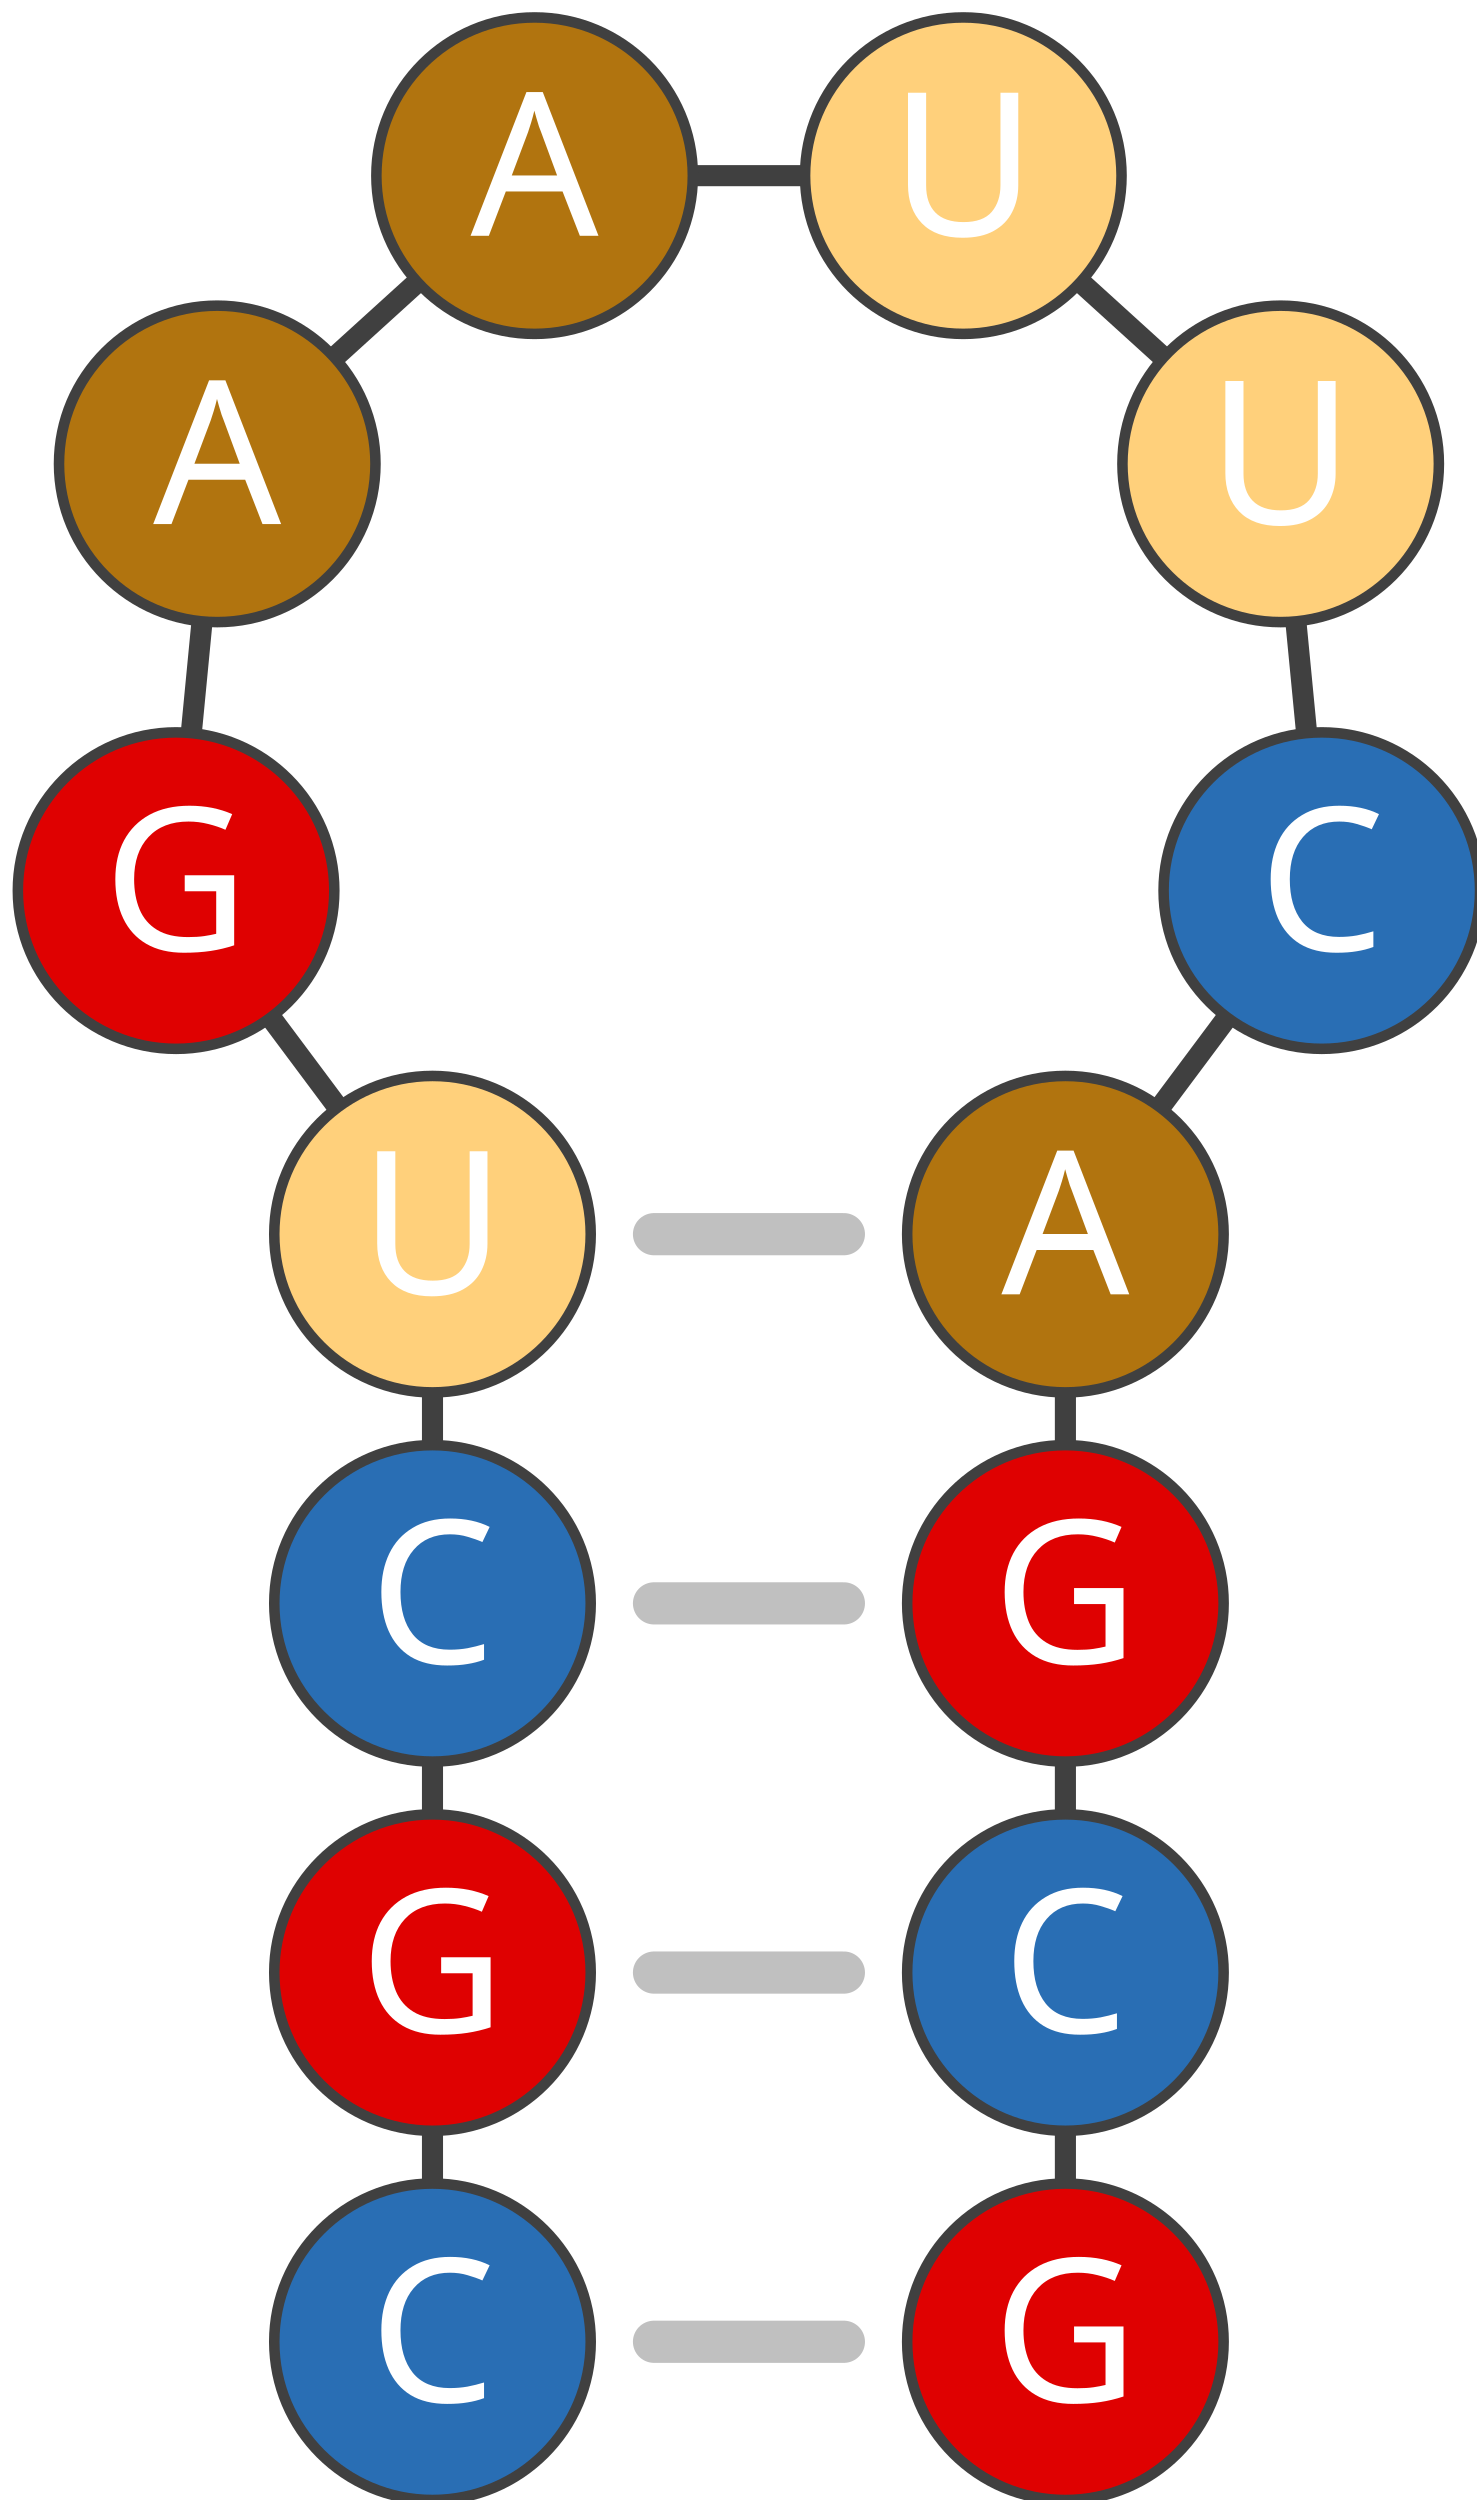
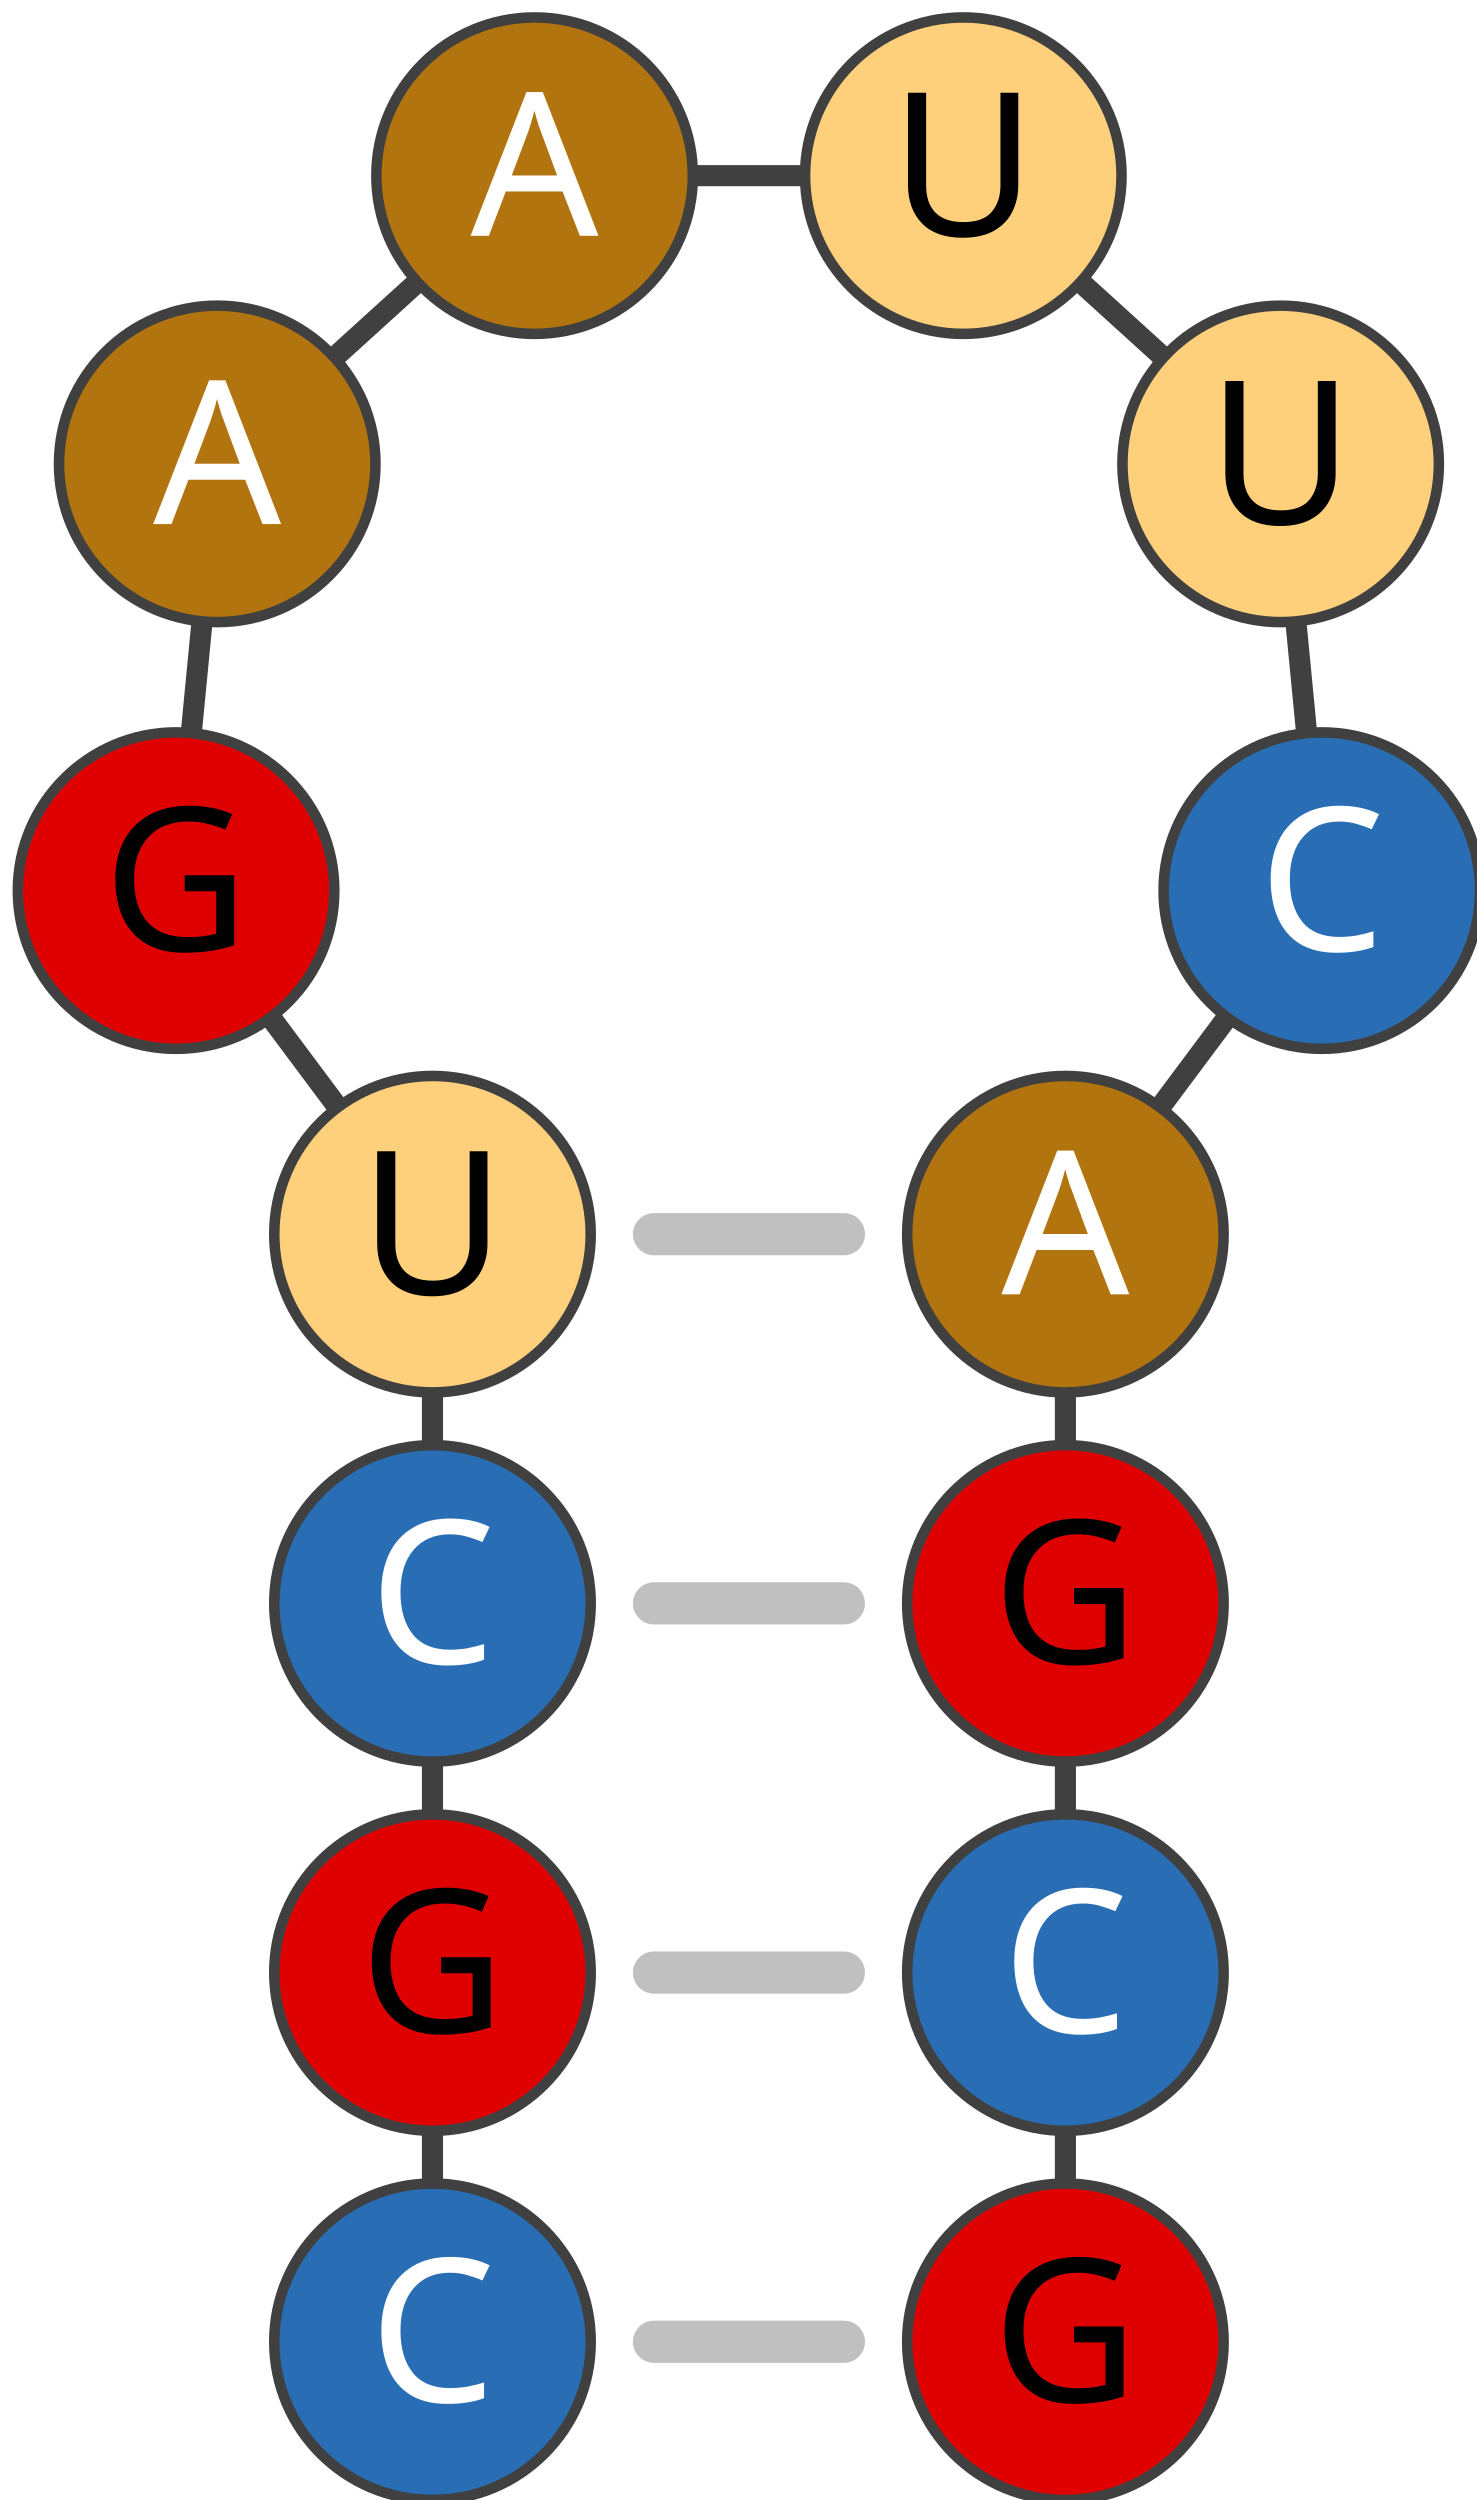
<svg xmlns="http://www.w3.org/2000/svg" viewBox="0 0 140 237">
  <path d="M62.0,187.0l18.0,0.0" style="fill:none;stroke:rgb(192, 192, 192);stroke-width:4;stroke-linecap:round;" />
  <path d="M62.0,152.0l18.0,0.0" style="fill:none;stroke:rgb(192, 192, 192);stroke-width:4;stroke-linecap:round;" />
  <path d="M62.0,117.0l18.0,0.0" style="fill:none;stroke:rgb(192, 192, 192);stroke-width:4;stroke-linecap:round;" />
  <path d="M62.0,222.0l18.0,0.0" style="fill:none;stroke:rgb(192, 192, 192);stroke-width:4;stroke-linecap:round;" />
  <path d="M41.0,207.0l0.0,-5.0" style="fill:none;stroke:rgb(64, 64, 64);stroke-width:2;" />
  <path d="M41.0,172.0l0.0,-5.0" style="fill:none;stroke:rgb(64, 64, 64);stroke-width:2;" />
  <path d="M41.0,137.0l0.0,-5.0" style="fill:none;stroke:rgb(64, 64, 64);stroke-width:2;" />
  <path d="M32.028,104.979l-6.365,-8.528" style="fill:none;stroke:rgb(64, 64, 64);stroke-width:2;" />
  <path d="M18.132,69.499l1.022,-10.592" style="fill:none;stroke:rgb(64, 64, 64);stroke-width:2;" />
  <path d="M31.698,33.892l7.877,-7.154" style="fill:none;stroke:rgb(64, 64, 64);stroke-width:2;" />
  <path d="M65.679,16.653l10.641,0.0" style="fill:none;stroke:rgb(64, 64, 64);stroke-width:2;" />
  <path d="M102.425,26.738l7.877,7.154" style="fill:none;stroke:rgb(64, 64, 64);stroke-width:2;" />
  <path d="M122.847,58.907l1.022,10.592" style="fill:none;stroke:rgb(64, 64, 64);stroke-width:2;" />
  <path d="M116.337,96.451l-6.365,8.528" style="fill:none;stroke:rgb(64, 64, 64);stroke-width:2;" />
  <path d="M101.0,132.0l0.0,5.0" style="fill:none;stroke:rgb(64, 64, 64);stroke-width:2;" />
  <path d="M101.0,167.0l0.0,5.0" style="fill:none;stroke:rgb(64, 64, 64);stroke-width:2;" />
  <path d="M101.0,202.0l0.0,5.0" style="fill:none;stroke:rgb(64, 64, 64);stroke-width:2;" />
  <g>
    <circle cx="41.0" cy="222.0" r="15.0" stroke="rgb(64, 64, 64)" stroke-width="1" fill="rgb(41, 110, 180)" />
    <text x="41.0" y="222.0" text-anchor="middle" dy=".3em" style="fill:rgb(255, 255, 255);font-family:Futura;font-size:19;">C</text>
  </g>
  <g>
    <circle cx="41.0" cy="187.0" r="15.0" stroke="rgb(64, 64, 64)" stroke-width="1" fill="rgb(223, 1, 1)" />
-     <text x="41.0" y="187.0" text-anchor="middle" dy=".3em" style="fill:rgb(255, 255, 255);font-family:Futura;font-size:19;">G</text>
+     <text x="41.0" y="187.0" text-anchor="middle" dy=".3em" style="fill:rgb(0, 0, 0);font-family:Futura;font-size:19;">G</text>
  </g>
  <g>
    <circle cx="41.0" cy="152.0" r="15.0" stroke="rgb(64, 64, 64)" stroke-width="1" fill="rgb(41, 110, 180)" />
    <text x="41.0" y="152.0" text-anchor="middle" dy=".3em" style="fill:rgb(255, 255, 255);font-family:Futura;font-size:19;">C</text>
  </g>
  <g>
    <circle cx="41.0" cy="117.0" r="15.0" stroke="rgb(64, 64, 64)" stroke-width="1" fill="rgb(255, 208, 123)" />
-     <text x="41.0" y="117.0" text-anchor="middle" dy=".3em" style="fill:rgb(255, 255, 255);font-family:Futura;font-size:19;">U</text>
+     <text x="41.0" y="117.0" text-anchor="middle" dy=".3em" style="fill:rgb(0, 0, 0);font-family:Futura;font-size:19;">U</text>
  </g>
  <g>
    <circle cx="16.692" cy="84.43" r="15.0" stroke="rgb(64, 64, 64)" stroke-width="1" fill="rgb(223, 1, 1)" />
-     <text x="16.692" y="84.43" text-anchor="middle" dy=".3em" style="fill:rgb(255, 255, 255);font-family:Futura;font-size:19;">G</text>
+     <text x="16.692" y="84.43" text-anchor="middle" dy=".3em" style="fill:rgb(0, 0, 0);font-family:Futura;font-size:19;">G</text>
  </g>
  <g>
    <circle cx="20.594" cy="43.976" r="15.0" stroke="rgb(64, 64, 64)" stroke-width="1" fill="rgb(177, 116, 15)" />
    <text x="20.594" y="43.976" text-anchor="middle" dy=".3em" style="fill:rgb(255, 255, 255);font-family:Futura;font-size:19;">A</text>
  </g>
  <g>
    <circle cx="50.679" cy="16.653" r="15.0" stroke="rgb(64, 64, 64)" stroke-width="1" fill="rgb(177, 116, 15)" />
    <text x="50.679" y="16.653" text-anchor="middle" dy=".3em" style="fill:rgb(255, 255, 255);font-family:Futura;font-size:19;">A</text>
  </g>
  <g>
    <circle cx="91.321" cy="16.653" r="15.0" stroke="rgb(64, 64, 64)" stroke-width="1" fill="rgb(255, 208, 123)" />
-     <text x="91.321" y="16.653" text-anchor="middle" dy=".3em" style="fill:rgb(255, 255, 255);font-family:Futura;font-size:19;">U</text>
+     <text x="91.321" y="16.653" text-anchor="middle" dy=".3em" style="fill:rgb(0, 0, 0);font-family:Futura;font-size:19;">U</text>
  </g>
  <g>
    <circle cx="121.406" cy="43.976" r="15.0" stroke="rgb(64, 64, 64)" stroke-width="1" fill="rgb(255, 208, 123)" />
-     <text x="121.406" y="43.976" text-anchor="middle" dy=".3em" style="fill:rgb(255, 255, 255);font-family:Futura;font-size:19;">U</text>
+     <text x="121.406" y="43.976" text-anchor="middle" dy=".3em" style="fill:rgb(0, 0, 0);font-family:Futura;font-size:19;">U</text>
  </g>
  <g>
    <circle cx="125.308" cy="84.43" r="15.0" stroke="rgb(64, 64, 64)" stroke-width="1" fill="rgb(41, 110, 180)" />
    <text x="125.308" y="84.43" text-anchor="middle" dy=".3em" style="fill:rgb(255, 255, 255);font-family:Futura;font-size:19;">C</text>
  </g>
  <g>
    <circle cx="101.0" cy="117.0" r="15.0" stroke="rgb(64, 64, 64)" stroke-width="1" fill="rgb(177, 116, 15)" />
    <text x="101.0" y="117.0" text-anchor="middle" dy=".3em" style="fill:rgb(255, 255, 255);font-family:Futura;font-size:19;">A</text>
  </g>
  <g>
    <circle cx="101.0" cy="152.0" r="15.0" stroke="rgb(64, 64, 64)" stroke-width="1" fill="rgb(223, 1, 1)" />
-     <text x="101.0" y="152.0" text-anchor="middle" dy=".3em" style="fill:rgb(255, 255, 255);font-family:Futura;font-size:19;">G</text>
+     <text x="101.0" y="152.0" text-anchor="middle" dy=".3em" style="fill:rgb(0, 0, 0);font-family:Futura;font-size:19;">G</text>
  </g>
  <g>
    <circle cx="101.0" cy="187.0" r="15.0" stroke="rgb(64, 64, 64)" stroke-width="1" fill="rgb(41, 110, 180)" />
    <text x="101.0" y="187.0" text-anchor="middle" dy=".3em" style="fill:rgb(255, 255, 255);font-family:Futura;font-size:19;">C</text>
  </g>
  <g>
    <circle cx="101.0" cy="222.0" r="15.0" stroke="rgb(64, 64, 64)" stroke-width="1" fill="rgb(223, 1, 1)" />
-     <text x="101.0" y="222.0" text-anchor="middle" dy=".3em" style="fill:rgb(255, 255, 255);font-family:Futura;font-size:19;">G</text>
+     <text x="101.0" y="222.0" text-anchor="middle" dy=".3em" style="fill:rgb(0, 0, 0);font-family:Futura;font-size:19;">G</text>
  </g>
</svg>
